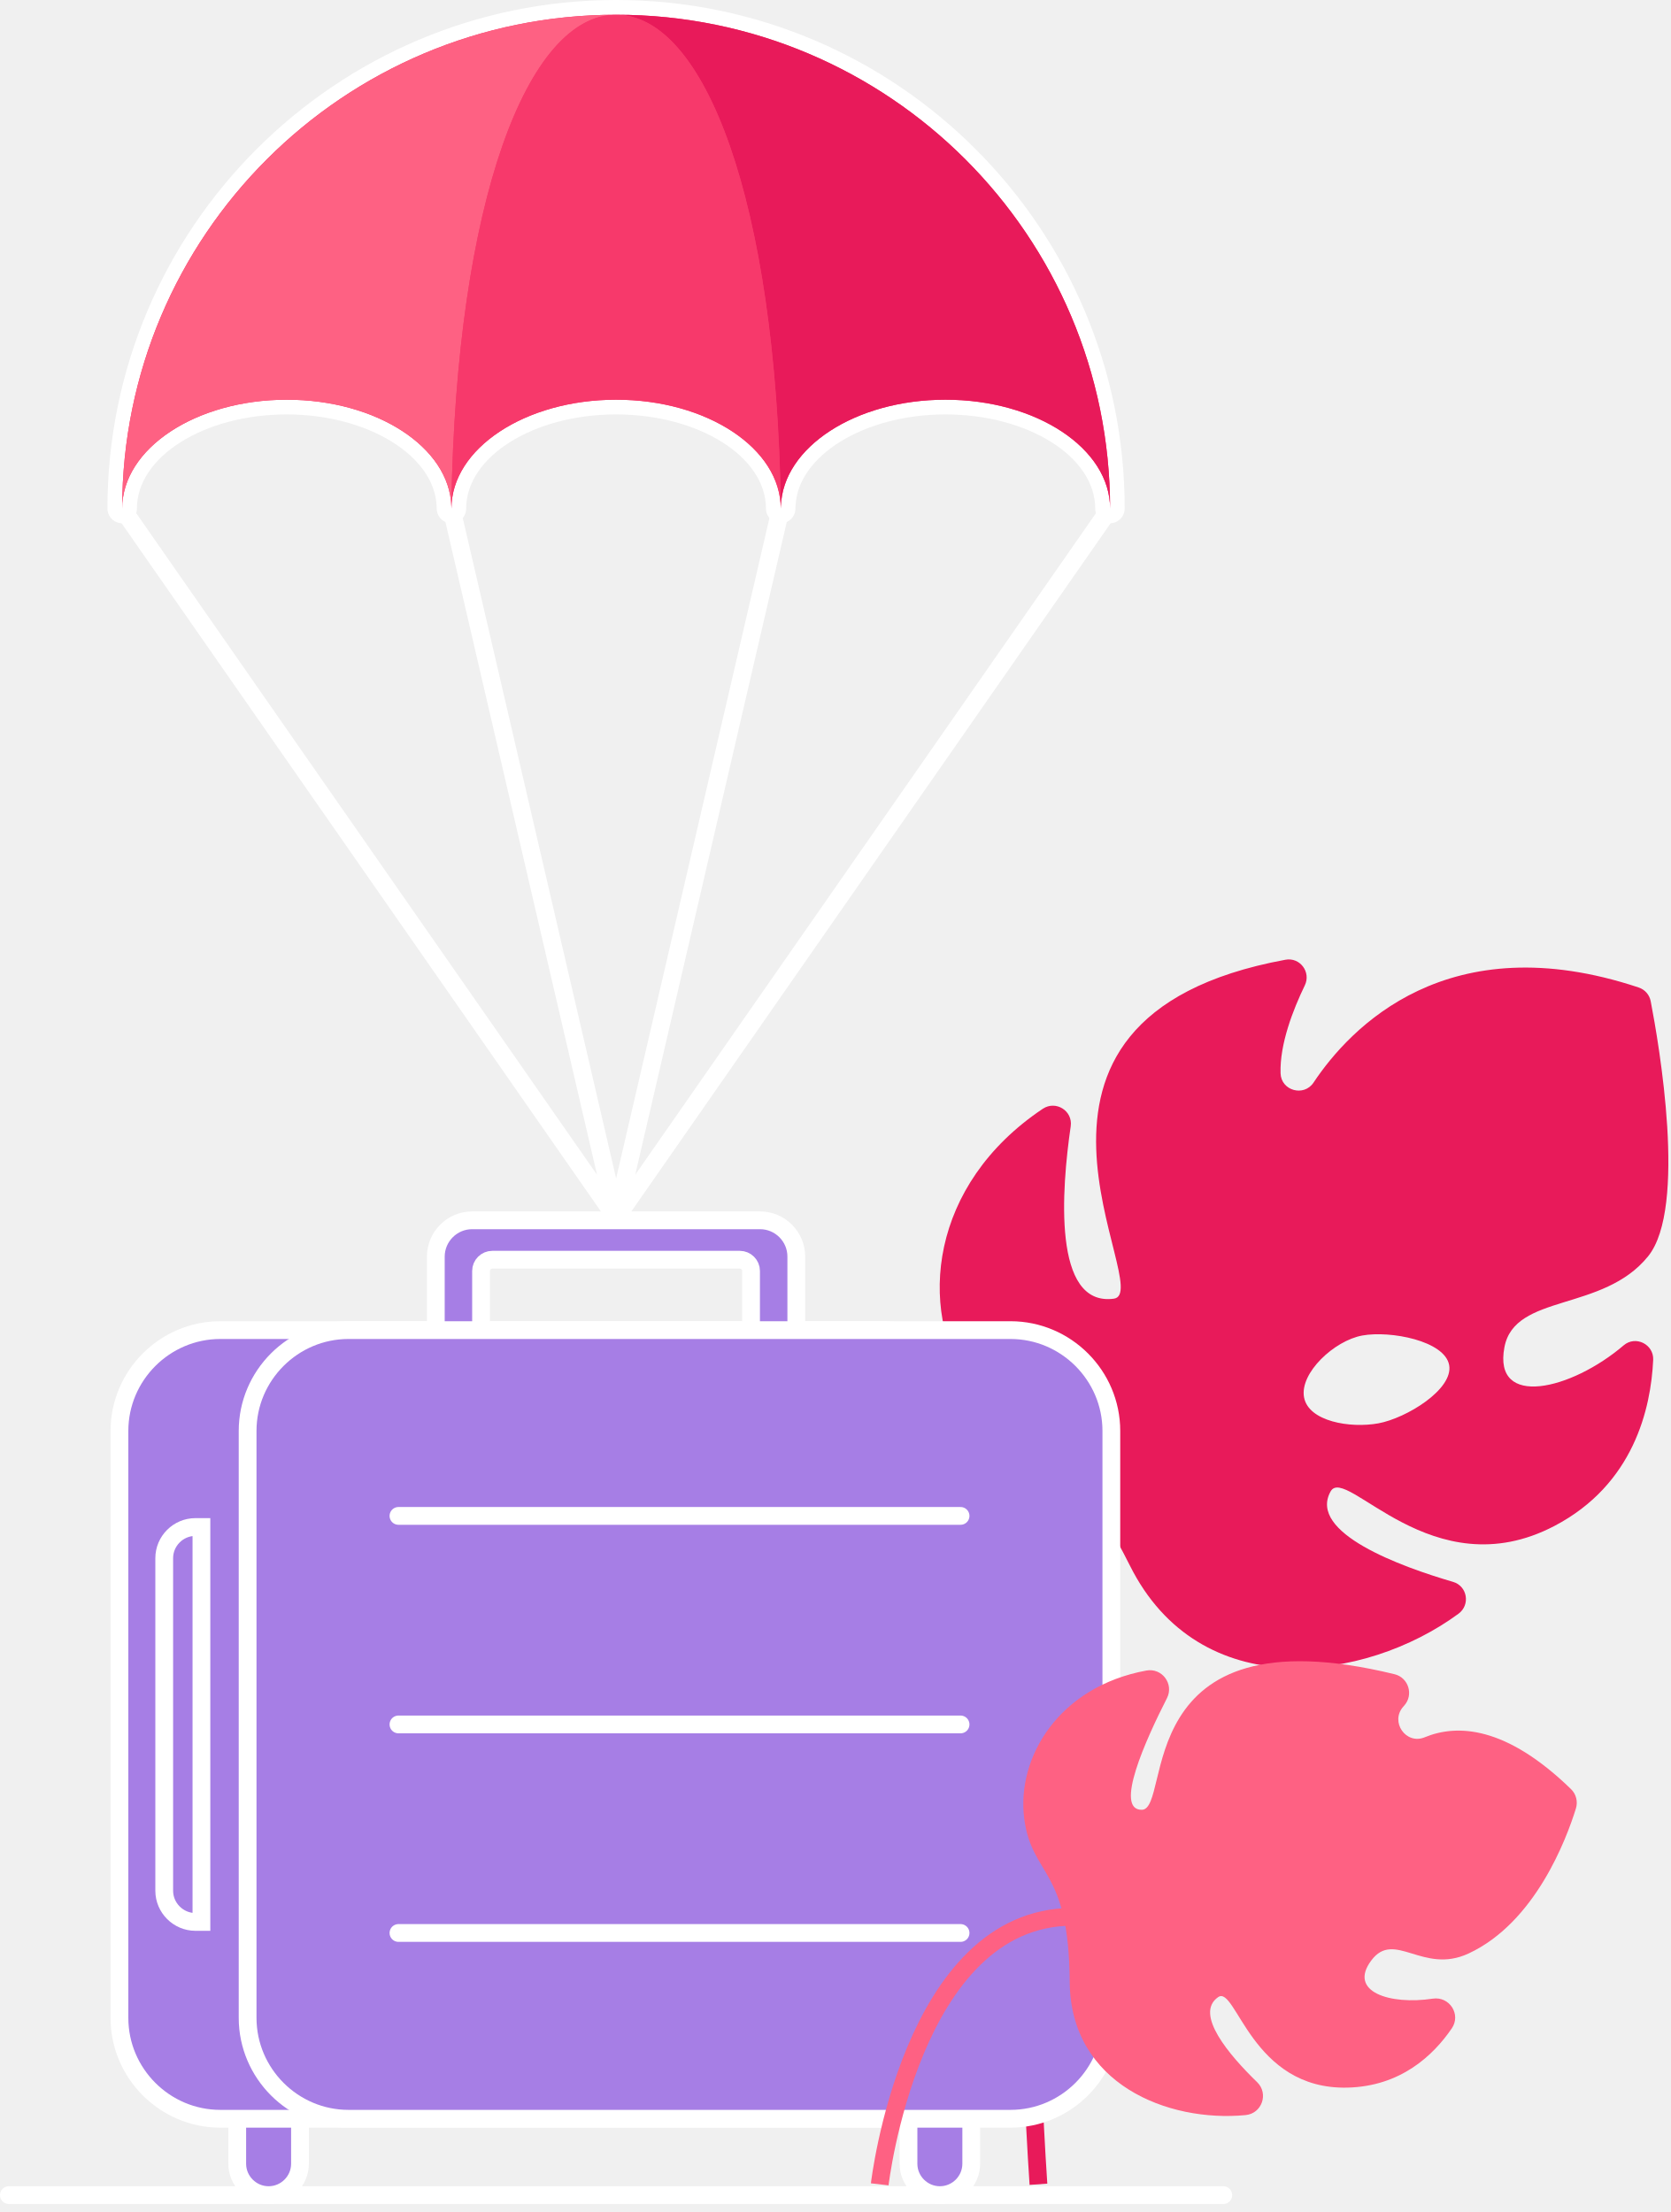
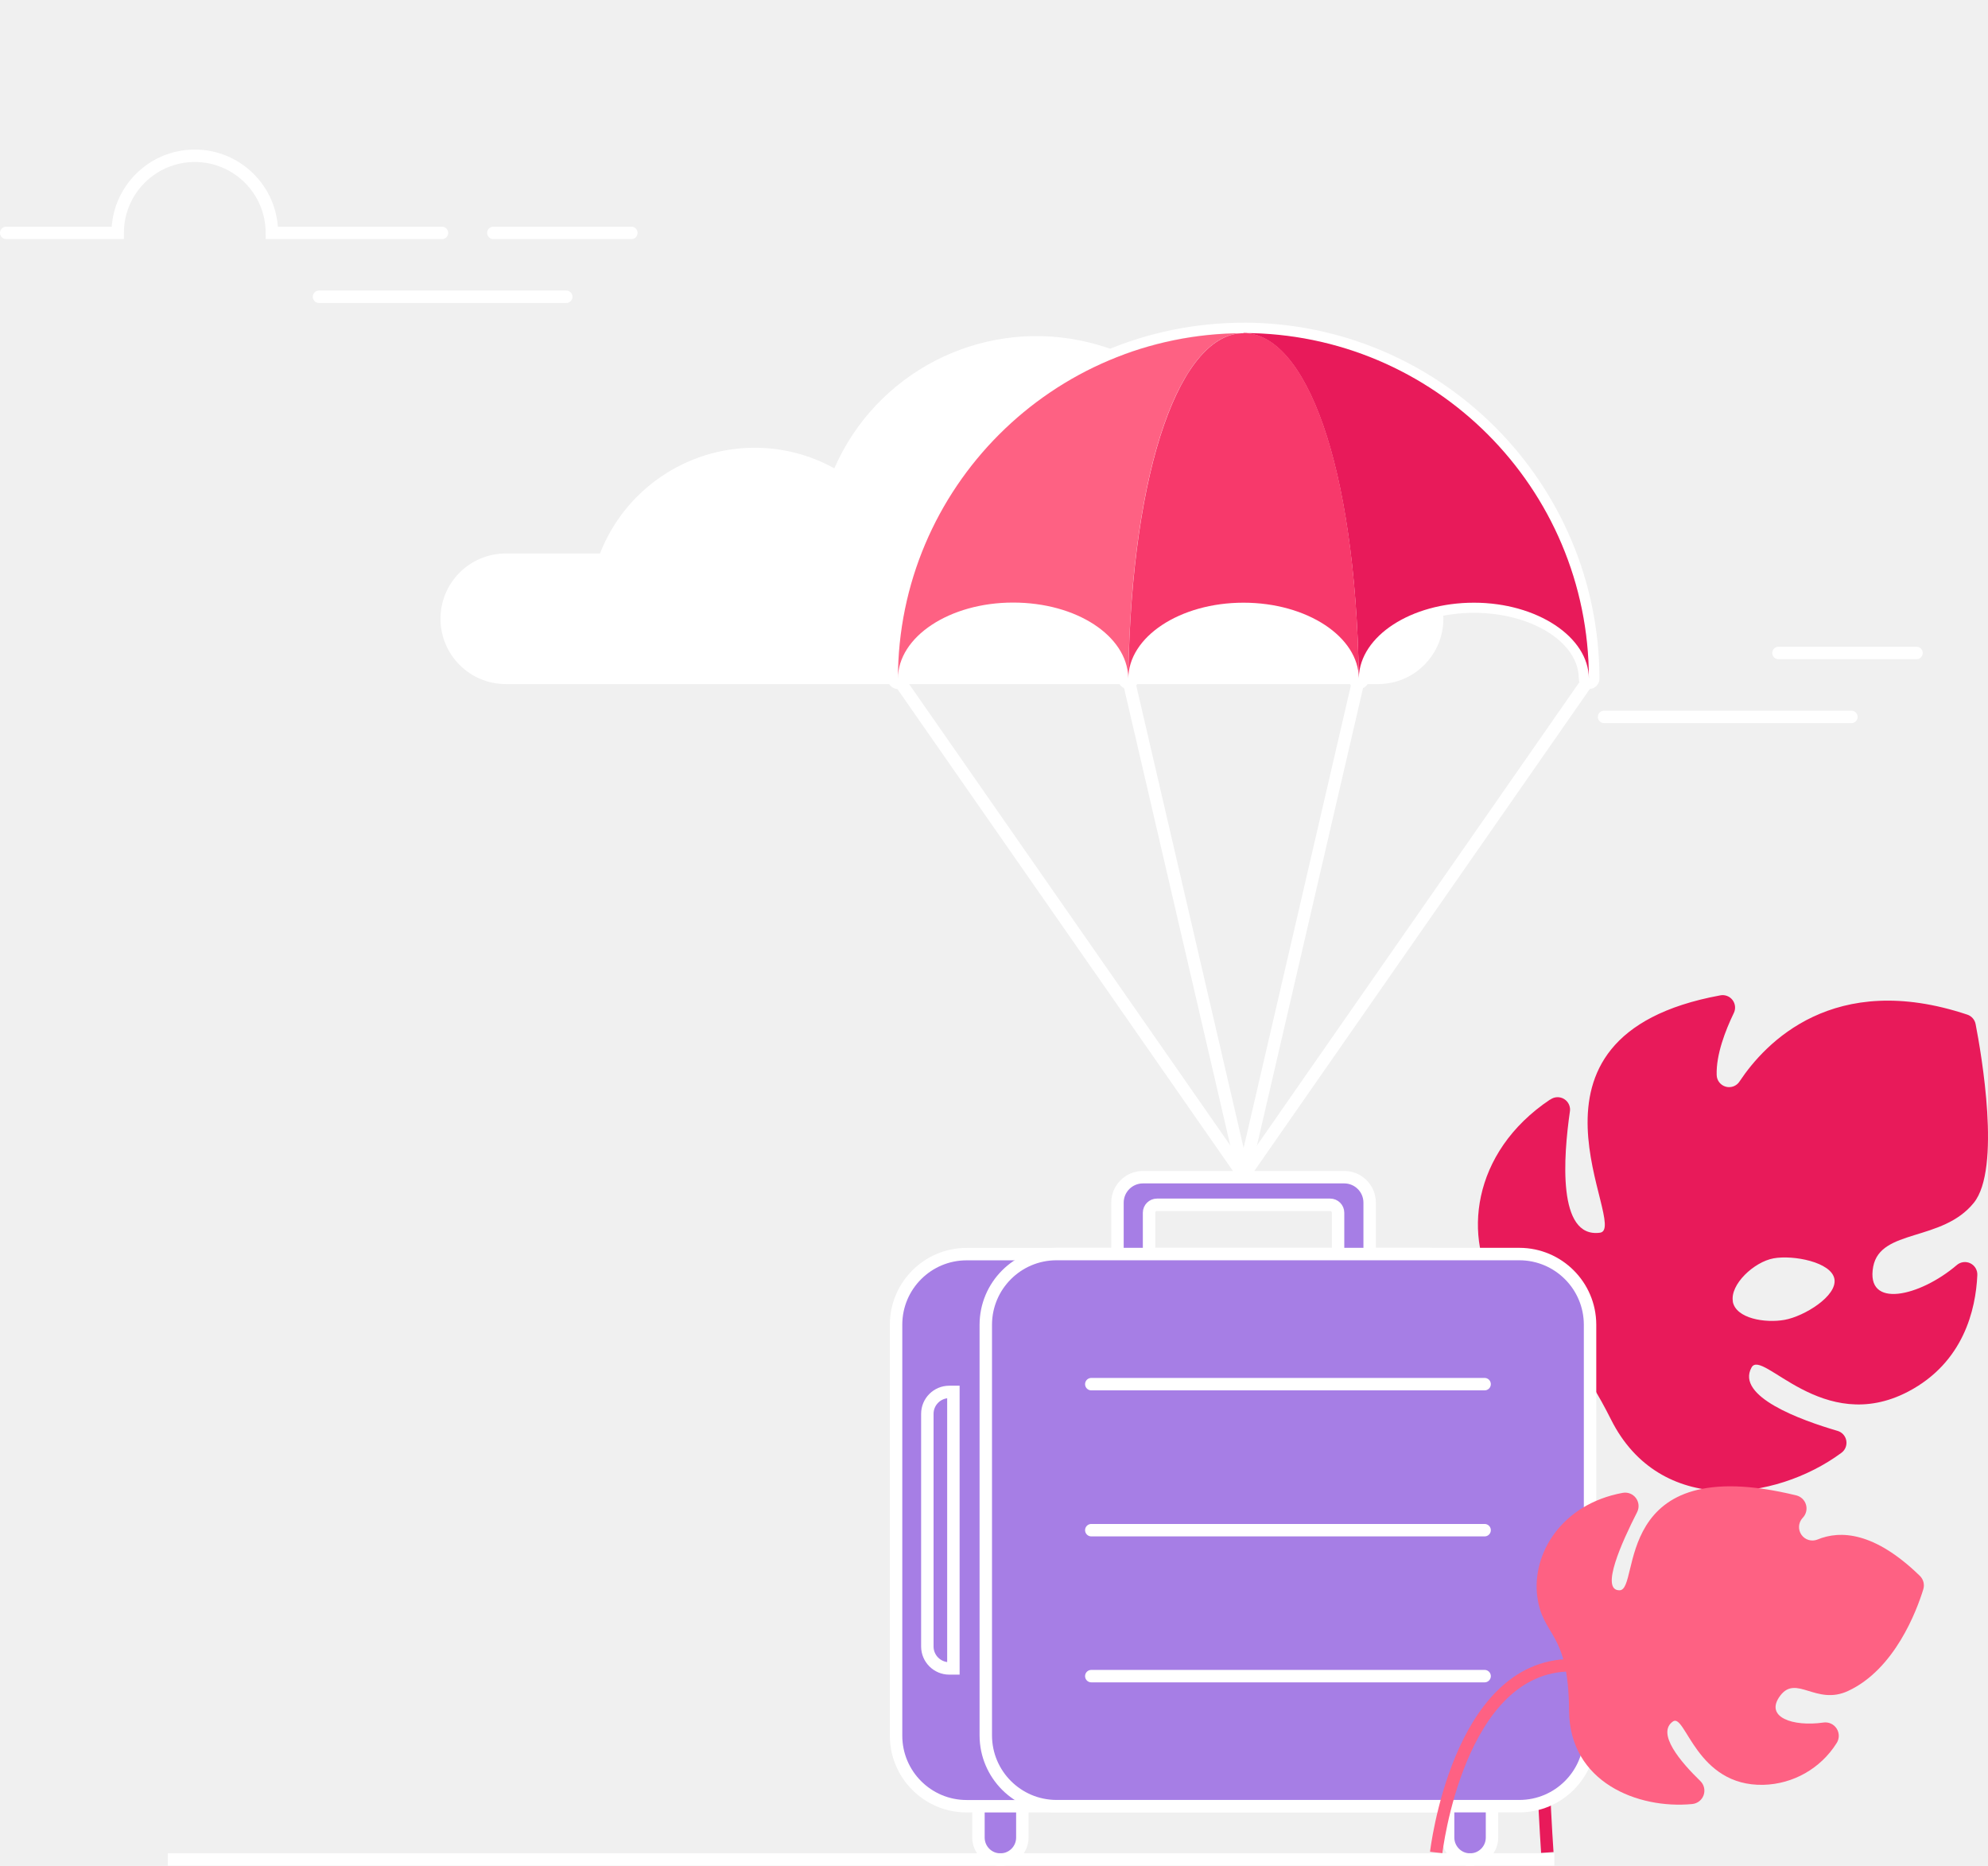
- <svg xmlns="http://www.w3.org/2000/svg" width="188" height="249" fill="none">
-   <path d="M117.345 124.816c1.467-.982 3.4.223 3.147 1.971-1.025 7.035-2.074 20.329 4.851 19.404 4.937-.658-16.654-31.533 19.318-38.156 1.632-.3 2.896 1.391 2.176 2.885-1.324 2.737-2.834 6.615-2.729 9.899.063 1.961 2.624 2.675 3.711 1.044 4.096-6.154 15.098-17.857 36.59-10.703.696.232 1.213.82 1.351 1.54.927 4.802 4.126 23.244-.289 28.716-5.088 6.312-15.025 4.144-16.174 10.249-1.3 6.906 7.513 4.825 13.421-.223 1.338-1.144 3.406-.116 3.322 1.642-.253 5.45-2.181 14.017-11.115 18.69-13.78 7.21-23.479-6.957-25.189-3.883-2.591 4.662 7.939 8.47 13.782 10.177 1.616.471 1.969 2.588.613 3.586-10.522 7.742-29.126 10.285-36.973-5.409-8.295-16.59-12.936-12.486-18.194-20.376-5.714-8.569-4.333-22.538 8.381-31.053zm29.403 32.469c.499 2.732 5.199 3.514 8.357 2.939 3.158-.577 8.473-3.832 7.974-6.563-.499-2.732-6.62-3.902-9.778-3.325-3.155.577-7.051 4.22-6.553 6.949z" fill="#E81A5A" />
-   <path d="M116.86 245.878s-4.908-70.272 5.541-80.722" stroke="#E81A5A" stroke-width="2" stroke-miterlimit="10" />
-   <path d="M1 247.1h136.663" stroke="#fff" stroke-width="2" stroke-miterlimit="10" stroke-linecap="round" />
-   <path d="M105.767 247.1c1.948 0 3.531-1.592 3.531-3.531v-5.065c0-1.948-1.592-3.531-3.531-3.531-1.948 0-3.531 1.591-3.531 3.531v5.065c0 1.939 1.591 3.531 3.531 3.531zM30.228 247.1c1.948 0 3.531-1.592 3.531-3.531v-5.065c0-1.948-1.591-3.531-3.531-3.531-1.948 0-3.531 1.591-3.531 3.531v5.065c0 1.939 1.591 3.531 3.531 3.531z" fill="#A67EE5" stroke="#fff" stroke-width="2" stroke-miterlimit="10" />
-   <path d="M24.79 238.504h74.503c6.242 0 11.348-5.106 11.348-11.348v-66.081c0-6.242-5.106-11.348-11.348-11.348h-74.503c-6.242 0-11.348 5.106-11.348 11.348v66.081c0 6.242 5.106 11.348 11.348 11.348z" fill="#A67EE5" stroke="#fff" stroke-width="2" stroke-miterlimit="10" />
-   <path d="M86.975 158.646v44.961M51.688 158.646v44.961" stroke="#fff" stroke-width="2" stroke-miterlimit="10" stroke-linecap="round" />
-   <path d="M53.13 137.368h32.402c2.246 0 4.078 1.832 4.078 4.078v16.007c0 .663-.53 1.193-1.194 1.193h-2.702c-.663 0-1.194-.53-1.194-1.193v-14.382c0-.696-.572-1.268-1.268-1.268H55.402c-.696 0-1.268.572-1.268 1.268v14.382c0 .663-.53 1.193-1.194 1.193h-2.702c-.663 0-1.194-.53-1.194-1.193v-16.007c.008-2.246 1.84-4.078 4.087-4.078z" fill="#A67EE5" stroke="#fff" stroke-width="2" stroke-miterlimit="10" />
-   <path d="M39.213 238.504h74.503c6.242 0 11.348-5.106 11.348-11.348v-66.081c0-6.242-5.106-11.348-11.348-11.348H39.213c-6.242 0-11.348 5.106-11.348 11.348v66.081c.008 6.242 5.114 11.348 11.348 11.348z" fill="#A67EE5" stroke="#fff" stroke-width="2" stroke-miterlimit="10" />
-   <path d="M108.096 170.641H44.841M108.096 194.116H44.841M108.096 217.591H44.841" stroke="#fff" stroke-width="2" stroke-miterlimit="10" stroke-linecap="round" />
-   <path d="M21.996 171.892h.671v44.455h-.671c-1.931 0-3.515-1.583-3.515-3.514v-37.418c-.008-1.939 1.575-3.523 3.515-3.523z" fill="#A67EE5" stroke="#fff" stroke-width="2" stroke-miterlimit="10" />
-   <path d="M69.336 137.078L13.749 57.245M69.336 137.078L50.801 57.245M87.862 57.245l-18.526 79.833M124.915 57.245l-55.579 79.833" stroke="#fff" stroke-width="2" stroke-miterlimit="10" stroke-linecap="round" stroke-linejoin="round" />
-   <path d="M124.915 58.074c-.456 0-.829-.373-.829-.829 0-6.3-7.941-11.422-17.698-11.422-9.557 0-17.498 5.023-17.689 11.19l-.008.232c0 .456-.373.829-.829.829-.456 0-.829-.373-.829-.829 0-6.3-7.941-11.422-17.697-11.422-9.756 0-17.697 5.123-17.697 11.422 0 .456-.373.829-.829.829-.456 0-.829-.373-.829-.829l-.008-.24c-.199-6.167-8.132-11.182-17.689-11.182-9.756 0-17.697 5.123-17.697 11.422 0 .456-.373.829-.829.829-.456 0-.829-.373-.829-.829C12.92 26.136 38.227.829 69.328.829c31.109 0 56.416 25.307 56.416 56.416 0 .456-.365.829-.829.829z" fill="#F7396B" />
-   <path d="M69.336 1.658c30.703 0 55.587 24.884 55.587 55.587 0-6.764-8.297-12.251-18.526-12.251-10.105 0-18.311 5.346-18.518 11.994 0 .083-.008.174-.008.257 0-6.764-8.297-12.251-18.526-12.251S50.801 50.481 50.801 57.245c0-.091-.008-.174-.008-.265-.216-6.64-8.422-11.986-18.518-11.986-10.237 0-18.526 5.487-18.526 12.251 0-30.703 24.884-55.587 55.587-55.587zm0-1.658c-31.565 0-57.245 25.68-57.245 57.245 0 .912.746 1.658 1.658 1.658.912 0 1.658-.746 1.658-1.658 0-5.844 7.568-10.594 16.869-10.594 9.11 0 16.678 4.659 16.86 10.378l.008.133v.083c0 .912.746 1.658 1.658 1.658.912 0 1.658-.738 1.658-1.658 0-5.844 7.568-10.594 16.868-10.594 9.3 0 16.869 4.75 16.869 10.594 0 .912.746 1.658 1.658 1.658.912 0 1.658-.746 1.658-1.658v-.075l.008-.133c.182-5.728 7.742-10.386 16.86-10.386 9.301 0 16.869 4.75 16.869 10.594 0 .912.746 1.658 1.657 1.658.912 0 1.658-.746 1.658-1.658C126.573 25.68 100.893 0 69.336 0z" fill="#fff" />
-   <path d="M69.336 1.658c9.922 0 18.021 20.897 18.543 55.33.207-6.648 8.414-11.994 18.518-11.994 10.237 0 18.526 5.487 18.526 12.251-.008-30.703-24.892-55.587-55.587-55.587z" fill="#E81A5A" />
-   <path d="M69.328 1.658c-30.695 0-55.579 24.884-55.579 55.587 0-6.764 8.297-12.251 18.526-12.251 10.096 0 18.302 5.346 18.518 11.986.522-34.425 8.612-55.322 18.535-55.322z" fill="#FE6183" />
-   <path d="M69.336 1.658c-9.931 0-18.021 20.897-18.543 55.322 0 .091.008.174.008.265 0-6.764 8.297-12.251 18.526-12.251 10.229 0 18.526 5.487 18.526 12.251 0-.091.008-.174.008-.257-.514-34.433-8.604-55.33-18.526-55.33z" fill="#F7396B" />
-   <path d="M176.796 201.401c.578.562.785 1.403.549 2.172-1.06 3.426-4.58 12.854-12.101 16.337-5.134 2.377-8.326-2.697-10.923.769-2.654 3.539 2.103 5.034 6.916 4.305 1.877-.285 3.211 1.775 2.141 3.343-2.101 3.076-5.771 6.521-11.725 6.671-10.845.269-12.553-11.584-14.569-10.186-2.722 1.885 1.269 6.548 4.386 9.573 1.325 1.285.54 3.531-1.297 3.706-8.763.839-19.719-3.51-19.794-15-.083-12.937-4.251-11.797-5.115-18.356-.906-6.881 3.883-14.876 13.744-16.686 1.762-.322 3.128 1.514 2.313 3.112-2.412 4.732-5.959 12.606-2.824 12.563 3.461-.048-1.578-22.578 28.432-15.263 1.584.384 2.181 2.329 1.089 3.539-.032.037-.067.075-.099.113-1.517 1.704.296 4.321 2.406 3.45 3.663-1.517 9.165-1.272 16.471 5.838z" fill="#FE6183" />
-   <path d="M99 245.886s3.48-30.113 21.701-30.113" stroke="#FE6183" stroke-width="2" stroke-miterlimit="10" />
+ <svg xmlns="http://www.w3.org/2000/svg" viewBox="0 0 319.75 300">
+   <style type="text/css">
+     
+         #bottomLine {
+           transform-box: fill-box;
+           transform-origin: 100% 100%;
+         }
+ 
+         #leaf1 {
+           transform-box: fill-box;
+           transform-origin: 15px 60px;
+         }
+ 
+         #leaf2 {
+           transform-box: fill-box;
+           transform-origin: 0% 100%;
+         }
+ 
+         #suitcase {
+           transform-box: fill-box;
+           transform-origin: 50% 50%;
+         }
+       
+   </style>
+   <g transform="translate(-7.3827076e-7,23.99999)" id="g83">
+     <animate fill="freeze" dur="3.7s" keyTimes="0; 0.9; 1" values="0; 0; 1" attributeName="opacity" attributeType="CSS" id="fadeInAnimation" />
+     <g id="g16">
+       <animateTransform fill="freeze" calcMode="paced" begin="fadeInAnimation.end - 0.6s" dur="0.6s" to="0, 0" from="350, 0" type="translate" attributeName="transform" id="cloudsTranslateAnimation" additive="sum" />
+       <animate id="cloudsFadeOutAnimation" attributeType="CSS" attributeName="opacity" from="1" to="0" dur="0.2s" begin="cloudsTranslateAnimation.end + 1s" fill="freeze" additive="replace" />
+       <animateTransform fill="freeze" calcMode="paced" begin="cloudsFadeOutAnimation.begin" dur="0.2s" to="0, -25" from="0, 0" type="translate" attributeName="transform" additive="sum" />
+       <line id="line4" stroke-width="2" stroke-miterlimit="10" stroke-linecap="round" stroke="#ffffff" fill="none" y2="23.72" x2="91.08" y1="23.72" x1="51.31" />
+       <path id="path6" stroke-width="2" stroke-miterlimit="10" stroke-linecap="round" stroke="#ffffff" fill="none" transform="translate(-14.13,-54)" d="M 85.22,67.45 H 57.86 a 12.4,12.4 0 1 0 -24.8,0 H 15.13" />
+       <line id="line8" stroke-width="2" stroke-miterlimit="10" stroke-linecap="round" stroke="#ffffff" fill="none" y2="13.45" x2="101.55" y1="13.45" x1="79.35" />
+       <line id="line10" stroke-width="2" stroke-miterlimit="10" stroke-linecap="round" stroke="#ffffff" fill="none" y2="91.28" x2="297.78" y1="91.28" x1="258" />
+       <line id="line12" stroke-width="2" stroke-miterlimit="10" stroke-linecap="round" stroke="#ffffff" fill="none" y2="81" x2="308.25" y1="81" x1="286.05" />
+       <path id="path14" fill="#ffffff" transform="translate(-14.13,-54)" d="m 235.77,119 h -19.45 a 35.49,35.49 0 0 0 -68,-13.69 26.34,26.34 0 0 0 -12.89,-3.31 26.72,26.72 0 0 0 -24.8,17 H 95.48 a 10.5,10.5 0 0 0 0,21 h 140.3 a 10.5,10.5 0 0 0 0,-21" />
+     </g>
+     <g id="g23">
+       <animateTransform fill="freeze" dur="0.01s" to="-20, 0" from="0, 0" type="translate" attributeName="transform" />
+       <path id="path18" stroke-width="2" stroke-miterlimit="10" stroke="#e81a5a" fill="none" transform="translate(-14.13,-54)" d="m 263,327.88 c 0,0 -4.91,-70.27 5.54,-80.72" />
+       <g id="leaf1">
+         <animateTransform additive="sum" repeatCount="indefinite" calcMode="paced" begin="fadeInAnimation.end - 0.7s" dur="2s" keyTimes="0; 0.2; 0.45; 0.75; 0.9; 1" values="0; 7; -4; 3; -2; 0" type="rotate" attributeName="transform" />
+         <path id="path20" fill="#e81a5a" transform="translate(-14.13,-54)" d="m 263.47,206.82 a 2,2 0 0 1 3.15,2 c -1,7 -2.07,20.33 4.85,19.4 4.94,-0.66 -16.65,-31.53 19.32,-38.16 a 2,2 0 0 1 2.18,2.89 c -1.32,2.74 -2.83,6.61 -2.73,9.9 a 2,2 0 0 0 3.71,1 c 4.1,-6.15 15.1,-17.86 36.59,-10.7 a 2,2 0 0 1 1.35,1.54 c 0.93,4.8 4.13,23.24 -0.29,28.72 -5.09,6.31 -15,4.14 -16.18,10.25 -1.3,6.91 7.51,4.82 13.42,-0.22 a 2,2 0 0 1 3.32,1.64 c -0.25,5.45 -2.18,14 -11.12,18.69 -13.78,7.21 -23.48,-7 -25.19,-3.88 -2.59,4.66 7.94,8.47 13.78,10.18 a 2,2 0 0 1 0.61,3.59 c -10.52,7.74 -29.13,10.28 -37,-5.41 -8.3,-16.59 -12.93,-12.49 -18.19,-20.38 -5.71,-8.57 -4.33,-22.54 8.38,-31.05 m 29.4,32.47 c 0.5,2.73 5.2,3.51 8.35,2.94 3.15,-0.57 8.47,-3.83 8,-6.56 -0.47,-2.73 -6.62,-3.9 -9.78,-3.33 -3.16,0.57 -7.05,4.22 -6.55,6.95" />
+       </g>
+     </g>
+     <g transform="translate(130.6843,27.93253)" id="suitcase">
+       <animateMotion additive="sum" path="m 252.552,120.34 c 24.19,-9.24 29.8,-15.84 29.42,-20.44 -1.24,-15.13 -69.69,-38.78 -112.42,-6.56 -2.93,2.21 -31.66,24.52 -29,54 3.54,39.18 59.83,61.15 75.7,67.35 53.65,20.94 94.43,8.79 101.78,27.18 2.89,7.25 0.78,19.69 -21.48,42.47" dur="2s" begin="cloudsTranslateAnimation.end" fill="freeze" />
+       <animateTransform fill="freeze" additive="sum" keyTimes="0; 0.8; 0.85; 0.95; 1" values="-160, -230; -160, -250; -315, -300; -315, -285; -315, -285" dur="5.7s" type="translate" attributeName="transform" />
+       <animateTransform attributeName="transform" type="scale" keyTimes="0; 0.79; 0.8; 0.82; 0.84; 0.88; 0.92; 0.94; 0.98; 1" values="0, 0; 0, 0; 0.2, 0.2; 0.2, 0.2; 0.35, 0.35; 0.35, 0.35; 0.7, 0.7; 0.7, 0.7; 1, 1; 1, 1" dur="5.7s" fill="freeze" additive="sum" />
+       <animateTransform attributeName="transform" type="rotate" keyTimes="0; 0.4; 0.5; 0.55; 0.7; 0.8; 0.95; 1" values="30; 30; -30; -30; 25; 25; -10; 0" dur="2s" begin="cloudsTranslateAnimation.end" fill="freeze" additive="sum" />
+       <path id="path25" fill="#a67ee5" transform="translate(-146.13,-81.79)" d="m 251.89,328.88 a 3.54,3.54 0 0 0 3.53,-3.53 v -5.07 a 3.53,3.53 0 1 0 -7.06,0 v 5.07 a 3.55,3.55 0 0 0 3.53,3.53" />
+       <path id="path27" stroke-width="2" stroke-miterlimit="10" stroke="#ffffff" fill="none" transform="translate(-146.13,-81.79)" d="m 251.89,328.88 a 3.54,3.54 0 0 0 3.53,-3.53 v -5.07 a 3.53,3.53 0 1 0 -7.06,0 v 5.07 a 3.55,3.55 0 0 0 3.53,3.53 z" />
+       <path id="path29" fill="#a67ee5" transform="translate(-146.13,-81.79)" d="m 176.35,328.88 a 3.54,3.54 0 0 0 3.53,-3.53 v -5.07 a 3.53,3.53 0 1 0 -7.06,0 v 5.07 a 3.54,3.54 0 0 0 3.53,3.53" />
+       <path id="path31" stroke-width="2" stroke-miterlimit="10" stroke="#ffffff" fill="none" transform="translate(-146.13,-81.79)" d="m 176.35,328.88 a 3.54,3.54 0 0 0 3.53,-3.53 v -5.07 a 3.53,3.53 0 1 0 -7.06,0 v 5.07 a 3.54,3.54 0 0 0 3.53,3.53 z" />
+       <path id="path33" fill="#a67ee5" transform="translate(-146.13,-81.79)" d="m 170.92,320.29 h 74.5 a 11.38,11.38 0 0 0 11.35,-11.35 v -66.08 a 11.38,11.38 0 0 0 -11.35,-11.35 h -74.5 a 11.38,11.38 0 0 0 -11.35,11.35 v 66.08 a 11.38,11.38 0 0 0 11.35,11.35" />
+       <rect id="rect35" stroke-width="2" stroke-miterlimit="10" stroke="#ffffff" fill="none" ry="11.35" rx="11.35" height="88.78" width="97.2" y="149.73" x="13.44" />
+       <path id="path37" fill="#a67ee5" transform="translate(-146.13,-81.79)" d="m 199.26,219.15 h 32.4 a 4.09,4.09 0 0 1 4.08,4.08 v 16 a 1.19,1.19 0 0 1 -1.19,1.19 h -2.7 a 1.19,1.19 0 0 1 -1.19,-1.19 v -14.37 a 1.27,1.27 0 0 0 -1.27,-1.27 h -27.86 a 1.27,1.27 0 0 0 -1.27,1.27 v 14.38 a 1.19,1.19 0 0 1 -1.19,1.19 h -2.7 a 1.19,1.19 0 0 1 -1.19,-1.19 v -16 a 4.1,4.1 0 0 1 4.09,-4.08" />
+       <path id="path39" stroke-width="2" stroke-miterlimit="10" stroke="#ffffff" fill="none" transform="translate(-146.13,-81.79)" d="m 199.26,219.15 h 32.4 a 4.09,4.09 0 0 1 4.08,4.08 v 16 a 1.19,1.19 0 0 1 -1.19,1.19 h -2.7 a 1.19,1.19 0 0 1 -1.19,-1.19 v -14.37 a 1.27,1.27 0 0 0 -1.27,-1.27 h -27.86 a 1.27,1.27 0 0 0 -1.27,1.27 v 14.38 a 1.19,1.19 0 0 1 -1.19,1.19 h -2.7 a 1.19,1.19 0 0 1 -1.19,-1.19 v -16 a 4.1,4.1 0 0 1 4.08,-4.09 z" />
+       <path id="path41" fill="#a67ee5" transform="translate(-146.13,-81.79)" d="m 185.34,320.29 h 74.5 a 11.38,11.38 0 0 0 11.35,-11.35 v -66.08 a 11.38,11.38 0 0 0 -11.35,-11.35 h -74.5 A 11.38,11.38 0 0 0 174,242.86 v 66.08 a 11.39,11.39 0 0 0 11.35,11.35" />
+       <path id="path43" stroke-width="2" stroke-miterlimit="10" stroke="#ffffff" fill="none" transform="translate(-146.13,-81.79)" d="m 185.34,320.29 h 74.5 a 11.38,11.38 0 0 0 11.35,-11.35 v -66.08 a 11.38,11.38 0 0 0 -11.35,-11.35 h -74.5 A 11.38,11.38 0 0 0 174,242.86 v 66.08 a 11.39,11.39 0 0 0 11.34,11.35 z" />
+       <line id="line45" stroke-width="2" stroke-miterlimit="10" stroke-linecap="round" stroke="#ffffff" fill="none" y2="170.64" x2="44.84" y1="170.64" x1="108.1" />
+       <line id="line47" stroke-width="2" stroke-miterlimit="10" stroke-linecap="round" stroke="#ffffff" fill="none" y2="194.12" x2="44.84" y1="194.12" x1="108.1" />
+       <line id="line49" stroke-width="2" stroke-miterlimit="10" stroke-linecap="round" stroke="#ffffff" fill="none" y2="217.59" x2="44.84" y1="217.59" x1="108.1" />
+       <path id="path51" fill="#a67ee5" transform="translate(-146.13,-81.79)" d="m 168.12,253.68 h 0.67 v 44.46 h -0.67 a 3.53,3.53 0 0 1 -3.52,-3.51 V 257.2 a 3.52,3.52 0 0 1 3.52,-3.52" />
+       <path id="path53" stroke-width="2" stroke-miterlimit="10" stroke="#ffffff" fill="none" transform="translate(-146.13,-81.79)" d="m 168.12,253.68 h 0.67 v 44.46 h -0.67 a 3.53,3.53 0 0 1 -3.52,-3.51 V 257.2 a 3.52,3.52 0 0 1 3.52,-3.52 z" />
+       <line id="line55" stroke-width="2" stroke-linejoin="round" stroke-linecap="round" stroke="#ffffff" fill="none" y2="57.25" x2="13.75" y1="137.08" x1="69.34" />
+       <line id="line57" stroke-width="2" stroke-linejoin="round" stroke-linecap="round" stroke="#ffffff" fill="none" y2="57.25" x2="50.8" y1="137.08" x1="69.34" />
+       <line id="line59" stroke-width="2" stroke-linejoin="round" stroke-linecap="round" stroke="#ffffff" fill="none" y2="137.08" x2="69.34" y1="57.25" x1="87.86" />
+       <line id="line61" stroke-width="2" stroke-linejoin="round" stroke-linecap="round" stroke="#ffffff" fill="none" y2="137.08" x2="69.34" y1="57.25" x1="124.92" />
+       <path id="path63" fill="#ffffff" transform="translate(-146.13,-81.79)" d="M 215.46,83.44 A 55.58,55.58 0 0 1 271,139 c 0,-6.76 -8.3,-12.25 -18.53,-12.25 -10.23,0 -18.31,5.35 -18.52,12 0,0.08 0,0.17 0,0.26 0,-6.76 -8.3,-12.25 -18.53,-12.25 -10.23,0 -18.54,5.49 -18.54,12.25 0,-0.09 0,-0.17 0,-0.26 -0.22,-6.64 -8.42,-12 -18.52,-12 -10.1,0 -18.52,5.49 -18.52,12.25 a 55.58,55.58 0 0 1 55.59,-55.59 m 0,-1.66 a 57.31,57.31 0 0 0 -57.21,57.25 1.66,1.66 0 1 0 3.32,0 c 0,-5.84 7.57,-10.59 16.87,-10.59 9.11,0 16.68,4.66 16.86,10.38 V 139 a 1.66,1.66 0 0 0 3.32,0 c 0,-5.84 7.57,-10.59 16.87,-10.59 9.3,0 16.87,4.75 16.87,10.59 a 1.66,1.66 0 0 0 3.32,0 v -0.21 c 0.18,-5.73 7.74,-10.39 16.86,-10.39 9.3,0 16.87,4.75 16.87,10.59 a 1.66,1.66 0 1 0 3.32,0 57.3,57.3 0 0 0 -57.23,-57.25" />
+       <path id="path65" fill="#e81a5a" transform="translate(-146.13,-81.79)" d="m 215.46,83.44 c 9.92,0 18,20.9 18.54,55.33 0.21,-6.65 8.41,-12 18.52,-12 10.11,0 18.48,5.5 18.48,12.23 A 55.59,55.59 0 0 0 215.41,83.41" />
+       <path id="path67" fill="#fe6183" transform="translate(-146.13,-81.79)" d="M 215.45,83.44 A 55.58,55.58 0 0 0 159.87,139 c 0,-6.76 8.3,-12.25 18.52,-12.25 10.22,0 18.3,5.35 18.52,12 0.52,-34.43 8.61,-55.32 18.53,-55.32" />
+       <path id="path69" fill="#f7396b" transform="translate(-146.13,-81.79)" d="m 215.46,83.44 c -9.93,0 -18,20.9 -18.54,55.32 0,0.09 0,0.17 0,0.26 0,-6.76 8.3,-12.25 18.53,-12.25 10.23,0 18.55,5.5 18.55,12.23 0,-0.09 0,-0.17 0,-0.26 -0.51,-34.43 -8.6,-55.33 -18.52,-55.33" />
+     </g>
+     <g id="g78">
+       <animateTransform fill="freeze" dur="0.01s" to="-20, 0" from="0, 0" type="translate" attributeName="transform" />
+       <g id="leaf2">
+         <animateTransform additive="sum" repeatCount="indefinite" calcMode="paced" begin="fadeInAnimation.end - 0.8s" dur="2.5s" keyTimes="0; 0.15; 0.35; 0.6; 0.75; 0.9; 1" values="0; 8; -4; 3; -2; 1; 0" type="rotate" attributeName="transform" />
+         <path id="path73" fill="#fe6183" transform="translate(-14.13,-54)" d="m 322.92,283.4 a 2.14,2.14 0 0 1 0.55,2.17 c -1.06,3.43 -4.58,12.85 -12.1,16.34 -5.13,2.38 -8.33,-2.7 -10.92,0.77 -2.59,3.47 2.1,5 6.92,4.31 a 2.16,2.16 0 0 1 2.14,3.34 14.34,14.34 0 0 1 -11.73,6.67 c -10.84,0.27 -12.55,-11.58 -14.57,-10.19 -2.72,1.89 1.27,6.55 4.39,9.57 a 2.16,2.16 0 0 1 -1.3,3.71 c -8.76,0.84 -19.72,-3.51 -19.8,-15 -0.08,-12.94 -4.25,-11.8 -5.11,-18.35 -0.91,-6.88 3.88,-14.88 13.74,-16.69 a 2.16,2.16 0 0 1 2.31,3.11 c -2.41,4.73 -6,12.6 -2.82,12.56 3.46,0 -1.58,-22.58 28.43,-15.26 a 2.16,2.16 0 0 1 1.09,3.54 l -0.1,0.11 a 2.16,2.16 0 0 0 2.41,3.45 c 3.66,-1.52 9.16,-1.27 16.47,5.84" />
+         <path id="path75" stroke-width="2" stroke-miterlimit="10" stroke="#fe6183" fill="none" transform="translate(-14.13,-54)" d="m 245.13,327.88 c 0,0 3.48,-30.11 21.7,-30.11" />
+       </g>
+     </g>
+     <g id="bottomLine">
+       <animateTransform fill="freeze" calcMode="paced" begin="fadeInAnimation.end - 0.6s" dur="0.5s" to="0, 0" from="-300, 0" type="translate" attributeName="transform" id="bottomLineTranslateAnimation" />
+       <animateTransform additive="sum" fill="freeze" calcMode="paced" begin="fadeInAnimation.end - 0.3s" dur="0.5s" to="0.8, 1" from="1, 1" type="scale" attributeName="transform" />
+       <line id="line80" stroke-width="2" stroke="#ffffff" fill="none" y2="275" x2="250" y1="275" x1="27" />
+     </g>
+   </g>
</svg>
